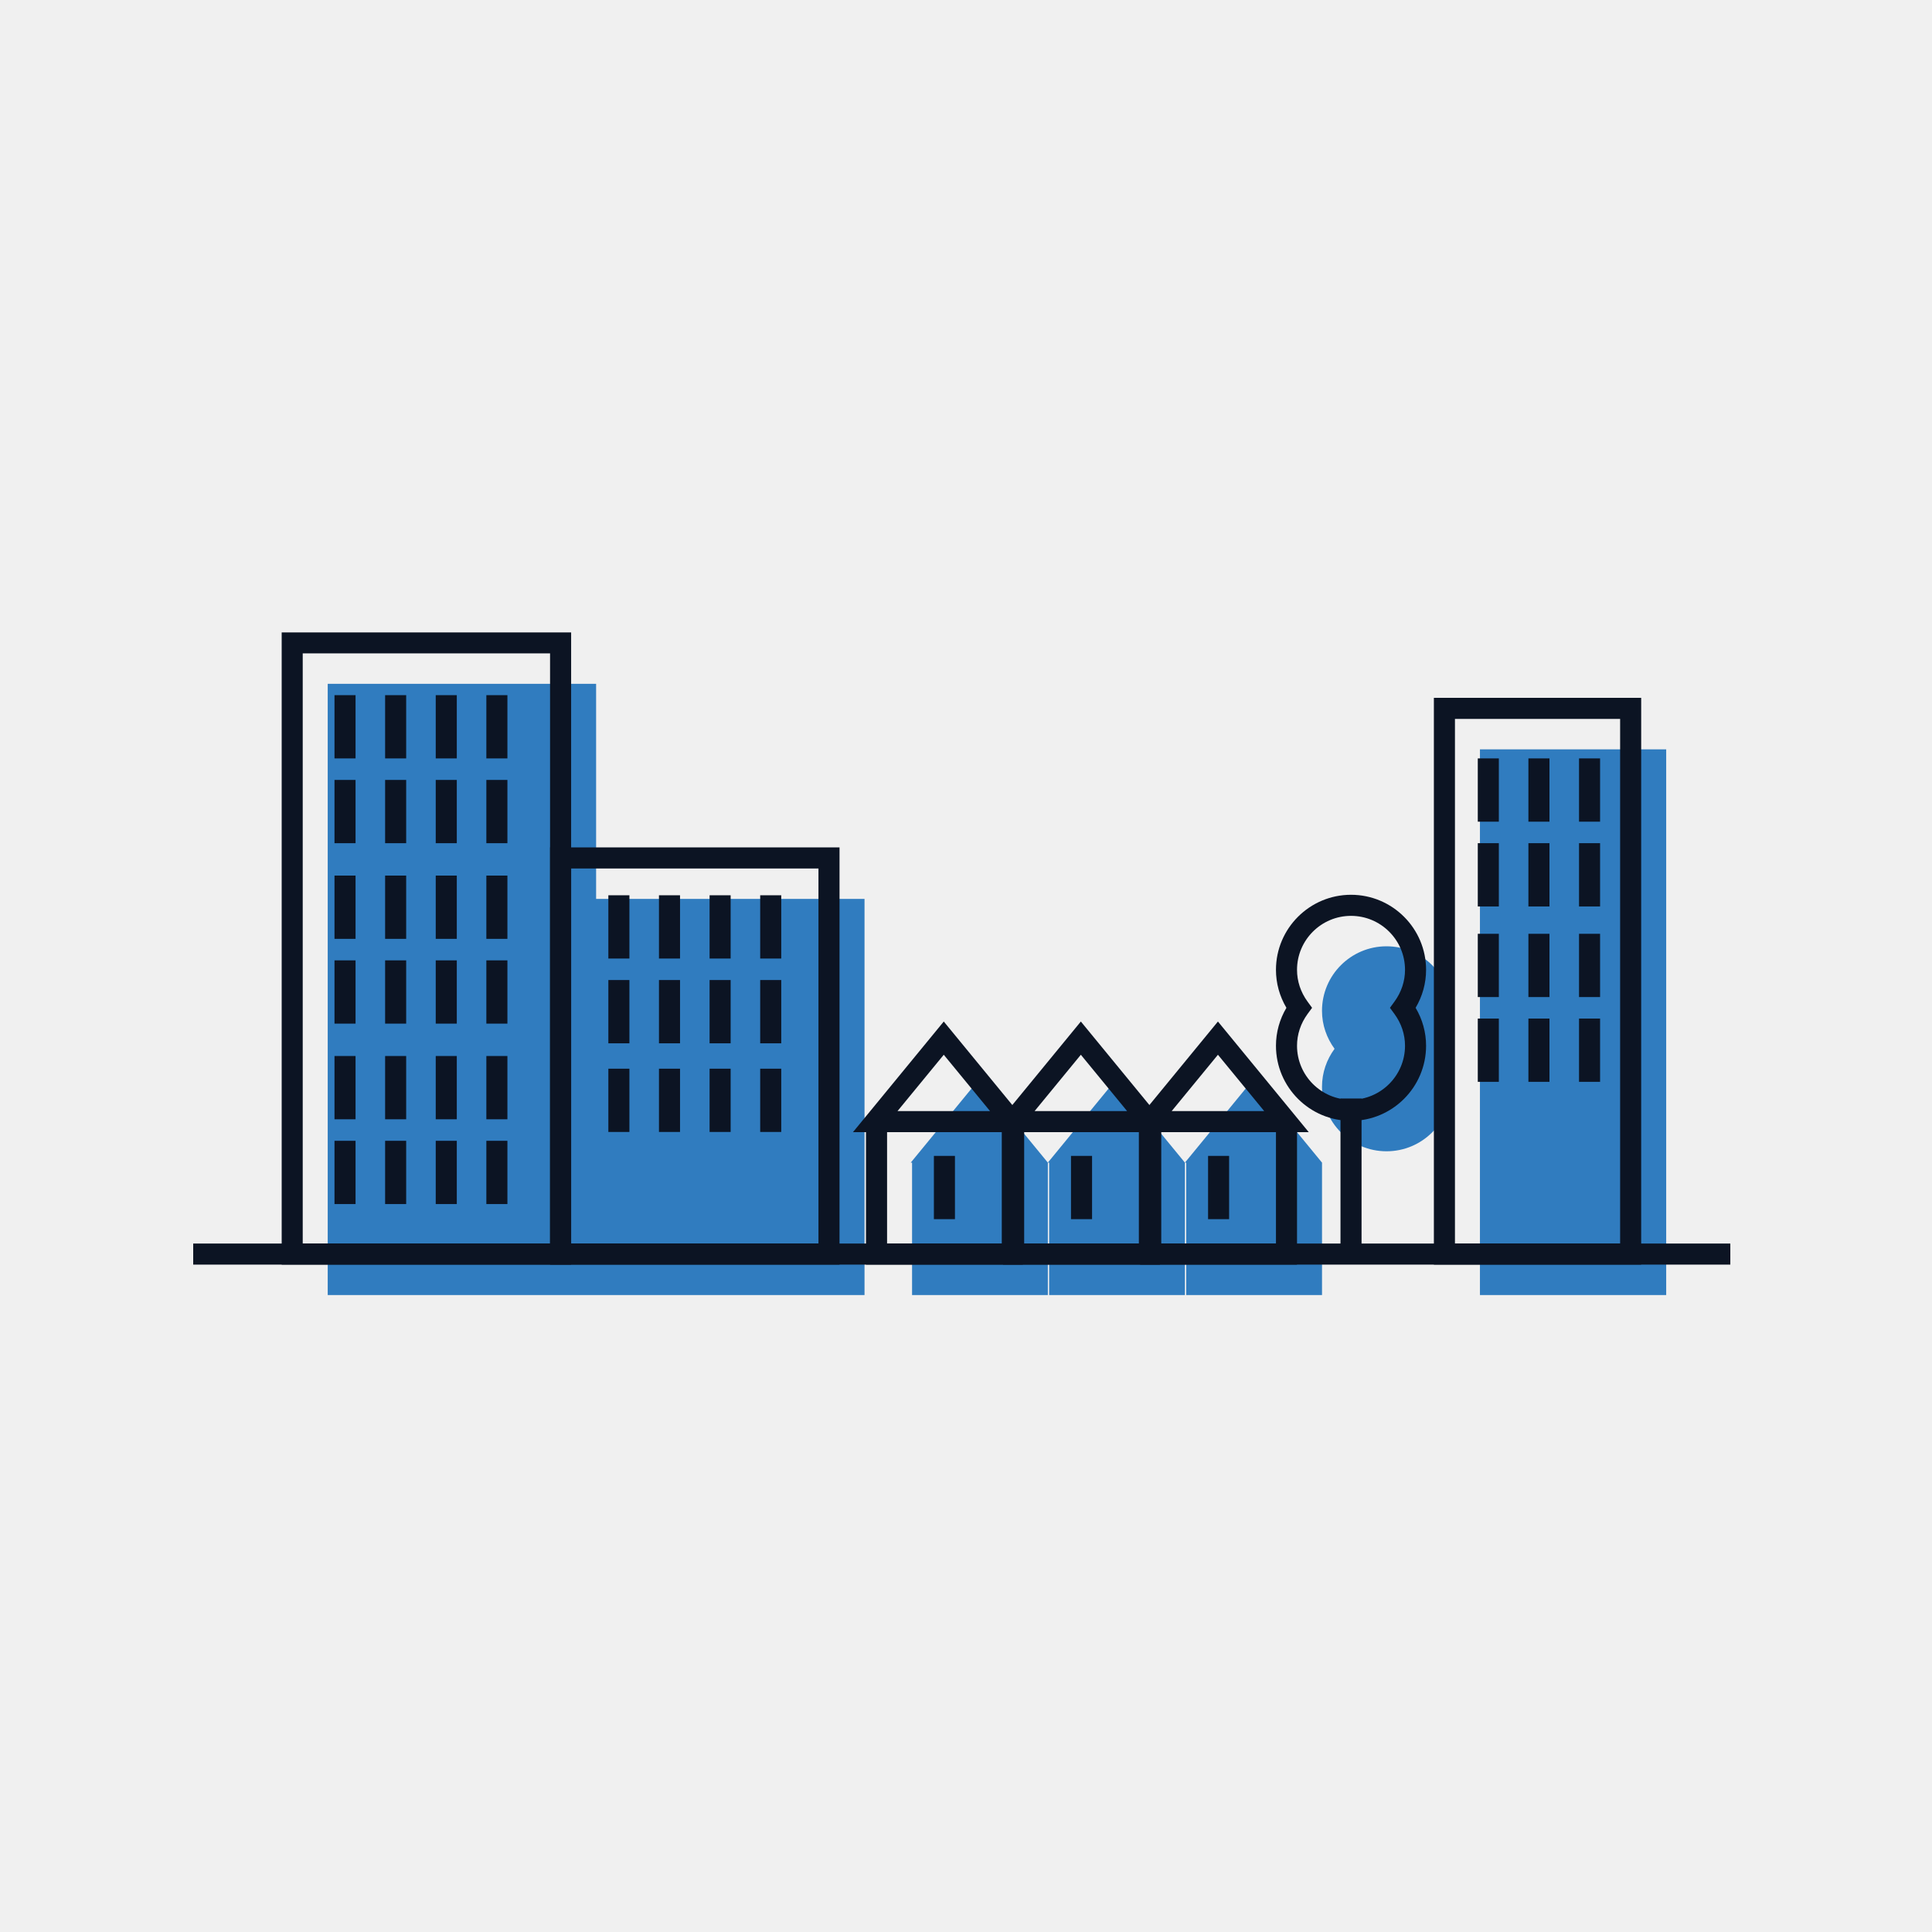
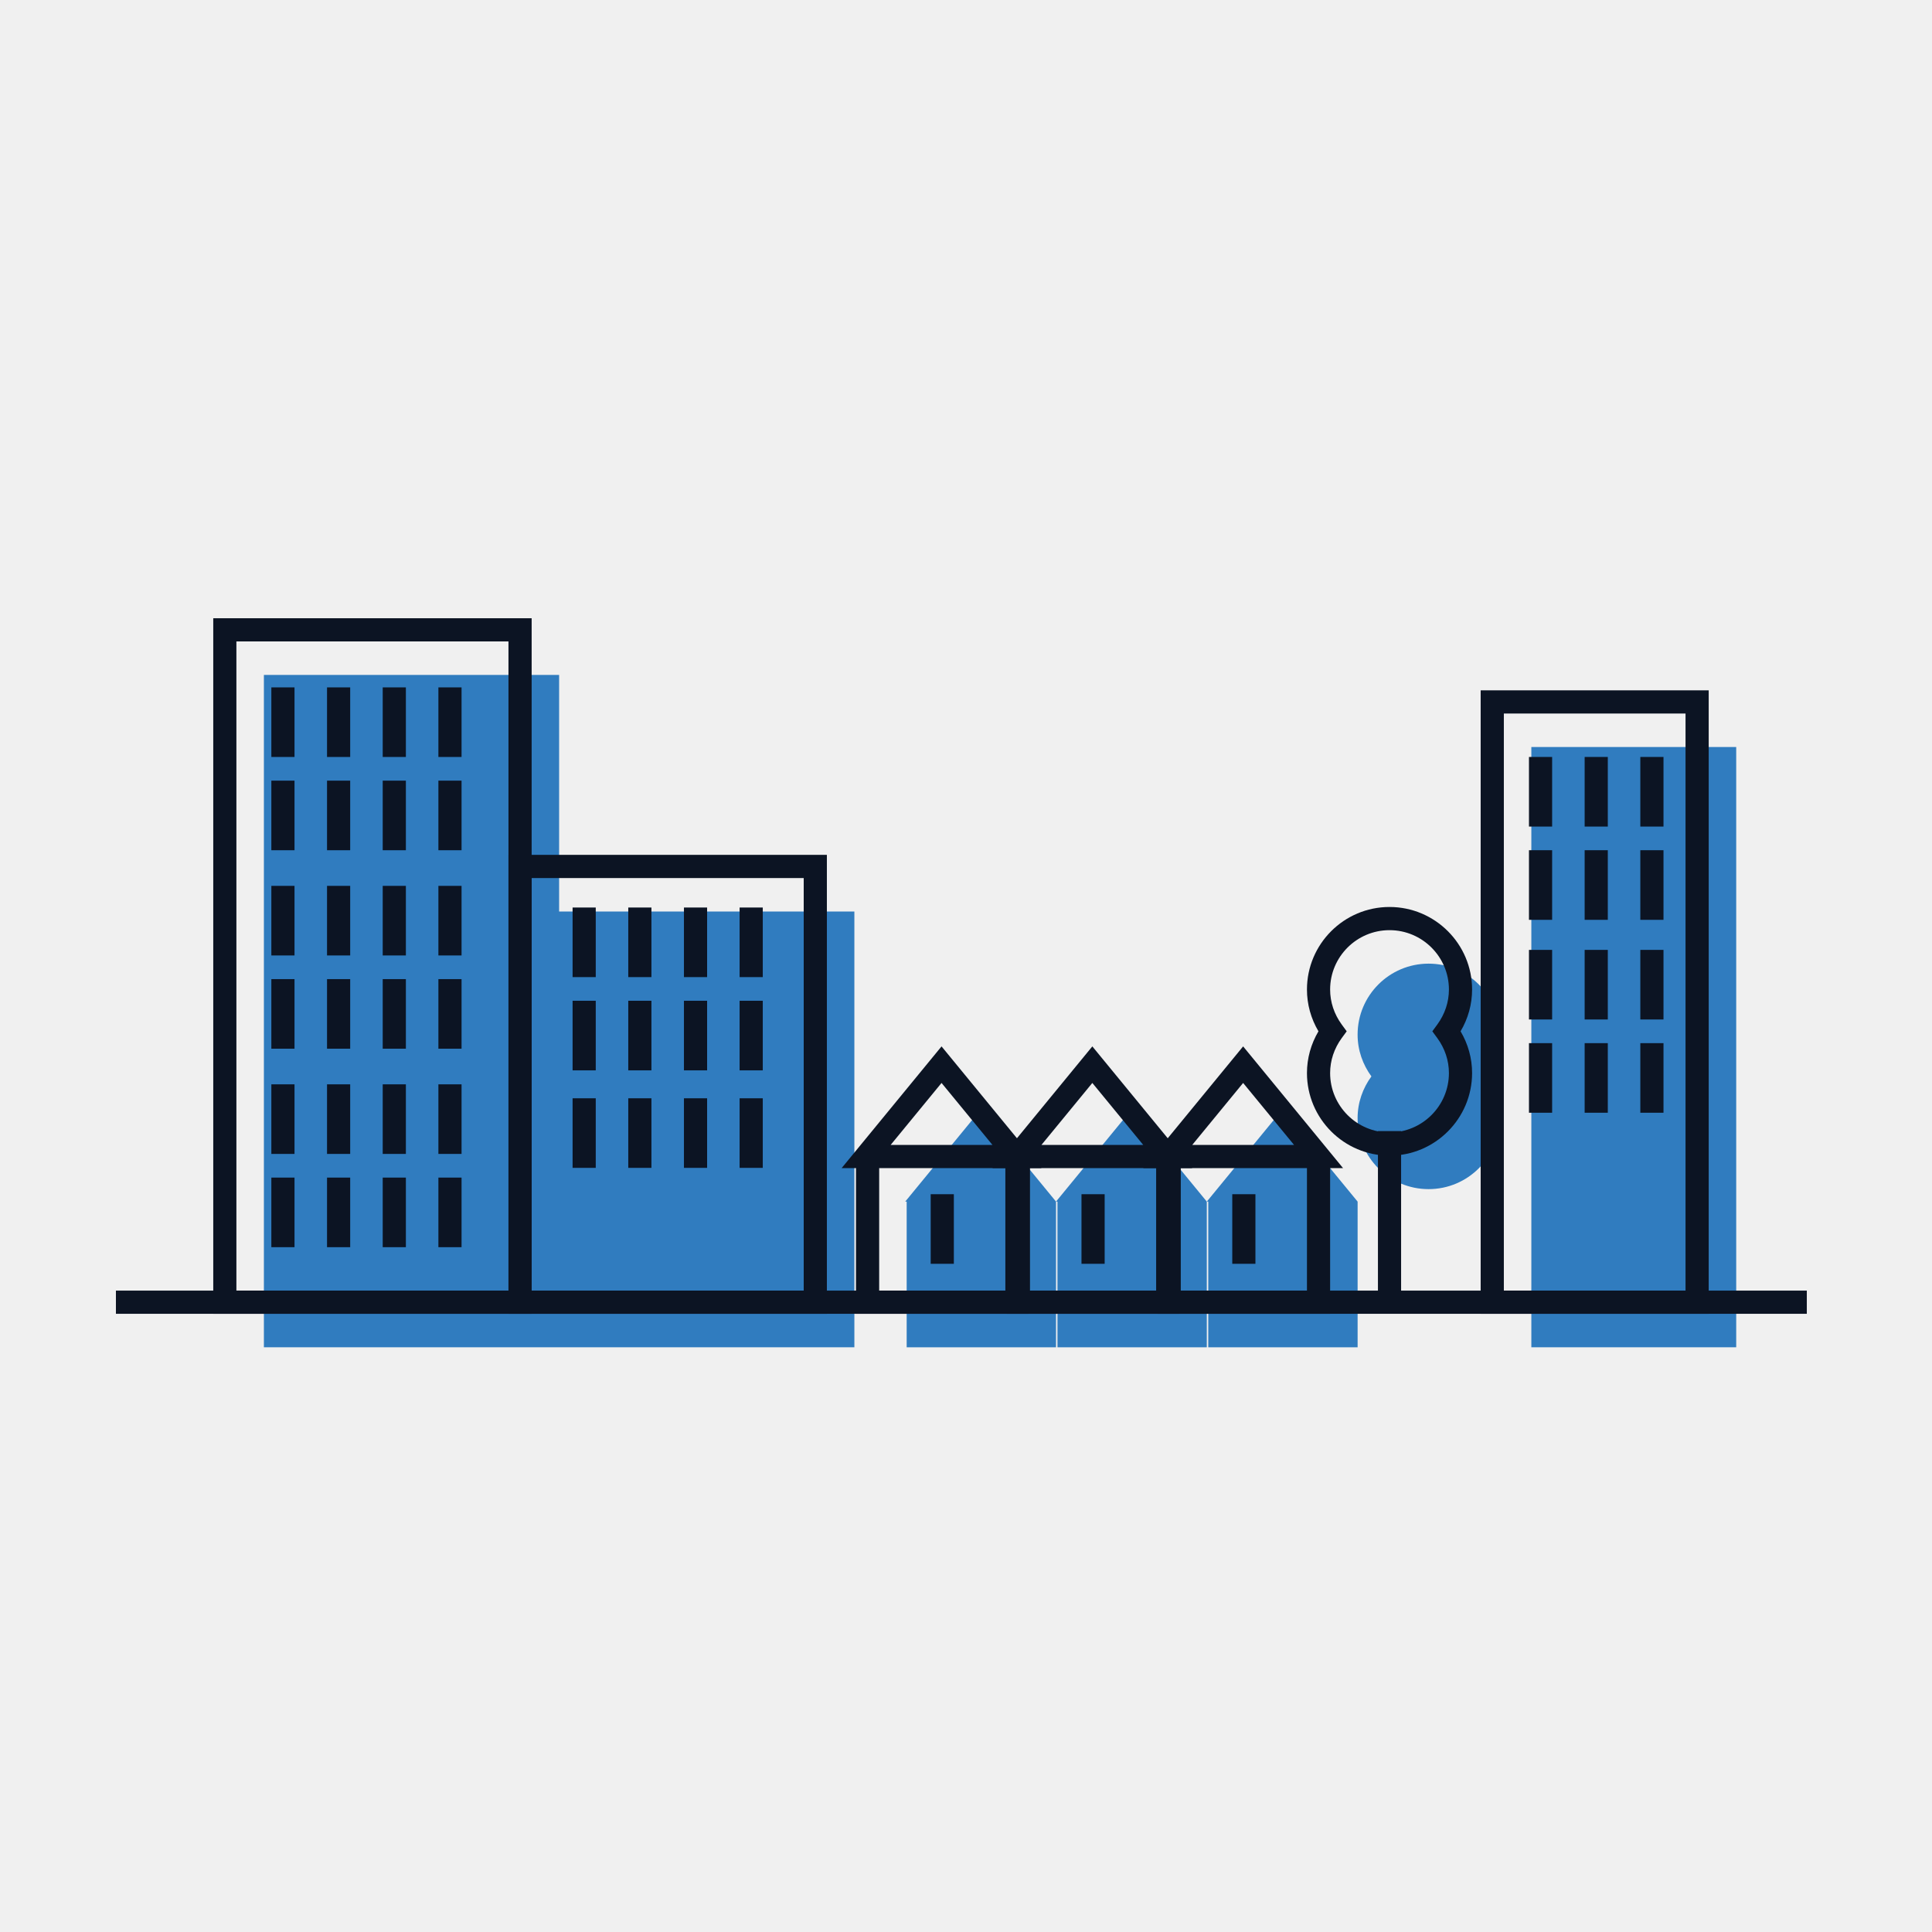
- <svg xmlns="http://www.w3.org/2000/svg" xmlns:xlink="http://www.w3.org/1999/xlink" width="110px" height="110px" viewBox="0 0 110 110" version="1.1">
+ <svg xmlns="http://www.w3.org/2000/svg" xmlns:xlink="http://www.w3.org/1999/xlink" width="100px" height="100px" viewBox="0 0 100 100" version="1.1">
  <defs>
    <polygon id="path-1" points="0 38 87.524 38 87.524 0.265 0 0.265" />
  </defs>
  <g id="Welcome" stroke="none" stroke-width="1" fill="none" fill-rule="evenodd">
-     <g id="Artboard-Copy-41">
-       <g id="Page-1" transform="translate(11, 35)">
+     <g id="Artboard-Copy-64">
+       <g id="Page-1-Copy" transform="translate(6, 31)">
        <polygon id="Fill-1" fill="#307CBF" points="7.659 3.934 7.659 38.735 22.94 38.735 38.222 38.735 38.222 16.18 22.94 16.18 22.94 3.934" />
        <polygon id="Fill-2" fill="#307CBF" points="73.262 38.735 83.866 38.735 83.866 7.665 73.262 7.665" />
        <polygon id="Fill-3" fill="#307CBF" points="40.854 31.195 40.929 31.195 40.929 38.735 48.66 38.735 48.66 31.195 44.756 26.44" />
        <polygon id="Fill-4" fill="#307CBF" points="48.659 31.195 48.734 31.195 48.734 38.735 56.464 38.735 56.464 31.195 52.561 26.44" />
        <polygon id="Fill-5" fill="#307CBF" points="56.464 31.195 56.539 31.195 56.539 38.735 64.27 38.735 64.27 31.195 60.366 26.44" />
        <g id="Group-72" transform="translate(0, 0.7351)">
          <path d="M67.943,29.814 C69.972,29.814 71.618,28.169 71.618,26.14 C71.618,25.329 71.346,24.586 70.902,23.979 C71.346,23.371 71.618,22.628 71.618,21.817 C71.618,19.788 69.972,18.143 67.943,18.143 C65.914,18.143 64.269,19.788 64.269,21.817 C64.269,22.628 64.54,23.371 64.984,23.979 C64.54,24.586 64.269,25.329 64.269,26.14 C64.269,28.169 65.914,29.814 67.943,29.814 Z" id="Fill-6" fill="#307CBF" />
          <mask id="mask-2" fill="white">
            <use xlink:href="#path-1" />
          </mask>
          <g id="Clip-9" />
          <path d="M21.518,35.067 L35.6,35.067 L35.6,13.713 L21.518,13.713 L21.518,35.067 Z M20.319,36.267 L36.799,36.267 L36.799,12.512 L20.319,12.512 L20.319,36.267 Z" id="Fill-8" fill="#0C1423" mask="url(#mask-2)" />
          <path d="M71.839,35.067 L81.243,35.067 L81.243,5.197 L71.839,5.197 L71.839,35.067 Z M70.639,36.267 L82.442,36.267 L82.442,3.997 L70.639,3.997 L70.639,36.267 Z" id="Fill-10" fill="#0C1423" mask="url(#mask-2)" />
          <polygon id="Fill-11" fill="#0C1423" mask="url(#mask-2)" points="0 36.267 87.524 36.267 87.524 35.067 0 35.067" />
          <polygon id="Fill-12" fill="#0C1423" mask="url(#mask-2)" points="47.236 36.267 38.306 36.267 38.306 28.126 39.506 28.126 39.506 35.067 46.037 35.067 46.037 28.126 47.236 28.126" />
          <path d="M40.1,27.526 L45.369,27.526 L42.734,24.318 L40.1,27.526 Z M47.906,28.726 L37.563,28.726 L42.734,22.426 L47.906,28.726 Z" id="Fill-13" fill="#0C1423" mask="url(#mask-2)" />
          <polygon id="Fill-14" fill="#0C1423" mask="url(#mask-2)" points="55.041 36.267 46.112 36.267 46.112 28.126 47.312 28.126 47.312 35.067 53.842 35.067 53.842 28.126 55.041 28.126" />
          <path d="M47.905,27.526 L53.173,27.526 L50.539,24.318 L47.905,27.526 Z M55.71,28.726 L45.368,28.726 L50.539,22.426 L55.71,28.726 Z" id="Fill-15" fill="#0C1423" mask="url(#mask-2)" />
          <polygon id="Fill-16" fill="#0C1423" mask="url(#mask-2)" points="62.847 36.267 53.917 36.267 53.917 28.126 55.117 28.126 55.117 35.067 61.648 35.067 61.648 28.126 62.847 28.126" />
          <path d="M55.71,27.526 L60.979,27.526 L58.344,24.318 L55.71,27.526 Z M63.516,28.726 L53.173,28.726 L58.344,22.426 L63.516,28.726 Z" id="Fill-17" fill="#0C1423" mask="url(#mask-2)" />
          <polygon id="Fill-18" fill="#0C1423" mask="url(#mask-2)" points="65.322 35.667 66.521 35.667 66.521 26.809 65.322 26.809" />
          <path d="M65.921,16.41 C64.226,16.41 62.847,17.788 62.847,19.483 C62.847,20.131 63.055,20.755 63.446,21.291 L63.705,21.645 L63.446,21.998 C63.055,22.535 62.847,23.16 62.847,23.805 C62.847,25.502 64.226,26.881 65.921,26.881 C67.616,26.881 68.996,25.502 68.996,23.805 C68.996,23.16 68.788,22.535 68.396,21.998 L68.137,21.645 L68.396,21.291 C68.788,20.753 68.996,20.13 68.996,19.483 C68.996,17.788 67.616,16.41 65.921,16.41 M65.921,28.081 C63.565,28.081 61.648,26.163 61.648,23.805 C61.648,23.044 61.853,22.305 62.243,21.645 C61.853,20.985 61.648,20.247 61.648,19.483 C61.648,17.127 63.565,15.21 65.921,15.21 C68.278,15.21 70.195,17.127 70.195,19.483 C70.195,20.245 69.99,20.985 69.599,21.645 C69.99,22.305 70.195,23.044 70.195,23.805 C70.195,26.163 68.278,28.081 65.921,28.081" id="Fill-19" fill="#0C1423" mask="url(#mask-2)" />
          <polygon id="Fill-20" fill="#0C1423" mask="url(#mask-2)" points="8.045 7.446 9.244 7.446 9.244 3.844 8.045 3.844" />
          <polygon id="Fill-21" fill="#0C1423" mask="url(#mask-2)" points="8.045 12.273 9.244 12.273 9.244 8.671 8.045 8.671" />
          <polygon id="Fill-22" fill="#0C1423" mask="url(#mask-2)" points="10.927 7.446 12.126 7.446 12.126 3.844 10.927 3.844" />
          <polygon id="Fill-23" fill="#0C1423" mask="url(#mask-2)" points="10.927 12.273 12.126 12.273 12.126 8.671 10.927 8.671" />
          <polygon id="Fill-24" fill="#0C1423" mask="url(#mask-2)" points="16.691 7.446 17.89 7.446 17.89 3.844 16.691 3.844" />
          <polygon id="Fill-25" fill="#0C1423" mask="url(#mask-2)" points="16.691 12.273 17.89 12.273 17.89 8.671 16.691 8.671" />
          <polygon id="Fill-26" fill="#0C1423" mask="url(#mask-2)" points="13.809 7.446 15.008 7.446 15.008 3.844 13.809 3.844" />
          <polygon id="Fill-27" fill="#0C1423" mask="url(#mask-2)" points="13.809 12.273 15.008 12.273 15.008 8.671 13.809 8.671" />
          <path d="M6.236,35.067 L20.318,35.067 L20.318,1.465 L6.236,1.465 L6.236,35.067 Z M5.038,36.267 L21.518,36.267 L21.518,0.265 L5.038,0.265 L5.038,36.267 Z" id="Fill-28" fill="#0C1423" mask="url(#mask-2)" />
          <polygon id="Fill-29" fill="#0C1423" mask="url(#mask-2)" points="8.045 17.719 9.244 17.719 9.244 14.117 8.045 14.117" />
          <polygon id="Fill-30" fill="#0C1423" mask="url(#mask-2)" points="8.045 22.546 9.244 22.546 9.244 18.944 8.045 18.944" />
          <polygon id="Fill-31" fill="#0C1423" mask="url(#mask-2)" points="10.927 17.719 12.126 17.719 12.126 14.117 10.927 14.117" />
          <polygon id="Fill-32" fill="#0C1423" mask="url(#mask-2)" points="10.927 22.546 12.126 22.546 12.126 18.944 10.927 18.944" />
          <polygon id="Fill-33" fill="#0C1423" mask="url(#mask-2)" points="16.691 17.719 17.89 17.719 17.89 14.117 16.691 14.117" />
          <polygon id="Fill-34" fill="#0C1423" mask="url(#mask-2)" points="16.691 22.546 17.89 22.546 17.89 18.944 16.691 18.944" />
          <polygon id="Fill-35" fill="#0C1423" mask="url(#mask-2)" points="13.809 17.719 15.008 17.719 15.008 14.117 13.809 14.117" />
          <polygon id="Fill-36" fill="#0C1423" mask="url(#mask-2)" points="13.809 22.546 15.008 22.546 15.008 18.944 13.809 18.944" />
          <polygon id="Fill-37" fill="#0C1423" mask="url(#mask-2)" points="23.637 18.84 24.836 18.84 24.836 15.238 23.637 15.238" />
          <polygon id="Fill-38" fill="#0C1423" mask="url(#mask-2)" points="23.637 23.667 24.836 23.667 24.836 20.064 23.637 20.064" />
          <polygon id="Fill-39" fill="#0C1423" mask="url(#mask-2)" points="26.519 18.84 27.718 18.84 27.718 15.238 26.519 15.238" />
          <polygon id="Fill-40" fill="#0C1423" mask="url(#mask-2)" points="26.519 23.667 27.718 23.667 27.718 20.064 26.519 20.064" />
          <polygon id="Fill-41" fill="#0C1423" mask="url(#mask-2)" points="32.282 18.84 33.481 18.84 33.481 15.238 32.282 15.238" />
          <polygon id="Fill-42" fill="#0C1423" mask="url(#mask-2)" points="32.282 23.667 33.481 23.667 33.481 20.064 32.282 20.064" />
          <polygon id="Fill-43" fill="#0C1423" mask="url(#mask-2)" points="29.401 18.84 30.6 18.84 30.6 15.238 29.401 15.238" />
          <polygon id="Fill-44" fill="#0C1423" mask="url(#mask-2)" points="29.401 23.667 30.6 23.667 30.6 20.064 29.401 20.064" />
          <polygon id="Fill-45" fill="#0C1423" mask="url(#mask-2)" points="42.172 33.679 43.371 33.679 43.371 30.077 42.172 30.077" />
          <polygon id="Fill-46" fill="#0C1423" mask="url(#mask-2)" points="49.978 33.679 51.177 33.679 51.177 30.077 49.978 30.077" />
          <polygon id="Fill-47" fill="#0C1423" mask="url(#mask-2)" points="57.782 33.679 58.981 33.679 58.981 30.077 57.782 30.077" />
          <polygon id="Fill-48" fill="#0C1423" mask="url(#mask-2)" points="73.139 11.048 74.338 11.048 74.338 7.445 73.139 7.445" />
          <polygon id="Fill-49" fill="#0C1423" mask="url(#mask-2)" points="73.139 15.875 74.338 15.875 74.338 12.272 73.139 12.272" />
          <polygon id="Fill-50" fill="#0C1423" mask="url(#mask-2)" points="76.021 11.048 77.22 11.048 77.22 7.445 76.021 7.445" />
          <polygon id="Fill-51" fill="#0C1423" mask="url(#mask-2)" points="76.021 15.875 77.22 15.875 77.22 12.272 76.021 12.272" />
          <polygon id="Fill-52" fill="#0C1423" mask="url(#mask-2)" points="78.903 11.048 80.102 11.048 80.102 7.445 78.903 7.445" />
          <polygon id="Fill-53" fill="#0C1423" mask="url(#mask-2)" points="78.903 15.875 80.102 15.875 80.102 12.272 78.903 12.272" />
          <polygon id="Fill-54" fill="#0C1423" mask="url(#mask-2)" points="73.139 21.033 74.338 21.033 74.338 17.431 73.139 17.431" />
          <polygon id="Fill-55" fill="#0C1423" mask="url(#mask-2)" points="73.139 25.86 74.338 25.86 74.338 22.258 73.139 22.258" />
          <polygon id="Fill-56" fill="#0C1423" mask="url(#mask-2)" points="76.021 21.033 77.22 21.033 77.22 17.431 76.021 17.431" />
          <polygon id="Fill-57" fill="#0C1423" mask="url(#mask-2)" points="76.021 25.86 77.22 25.86 77.22 22.258 76.021 22.258" />
          <polygon id="Fill-58" fill="#0C1423" mask="url(#mask-2)" points="78.903 21.033 80.102 21.033 80.102 17.431 78.903 17.431" />
          <polygon id="Fill-59" fill="#0C1423" mask="url(#mask-2)" points="78.903 25.86 80.102 25.86 80.102 22.258 78.903 22.258" />
          <polygon id="Fill-60" fill="#0C1423" mask="url(#mask-2)" points="23.637 28.714 24.836 28.714 24.836 25.112 23.637 25.112" />
          <polygon id="Fill-61" fill="#0C1423" mask="url(#mask-2)" points="26.519 28.714 27.718 28.714 27.718 25.112 26.519 25.112" />
          <polygon id="Fill-62" fill="#0C1423" mask="url(#mask-2)" points="32.282 28.714 33.481 28.714 33.481 25.112 32.282 25.112" />
          <polygon id="Fill-63" fill="#0C1423" mask="url(#mask-2)" points="29.401 28.714 30.6 28.714 30.6 25.112 29.401 25.112" />
          <polygon id="Fill-64" fill="#0C1423" mask="url(#mask-2)" points="8.045 27.992 9.244 27.992 9.244 24.39 8.045 24.39" />
          <polygon id="Fill-65" fill="#0C1423" mask="url(#mask-2)" points="8.045 32.819 9.244 32.819 9.244 29.217 8.045 29.217" />
          <polygon id="Fill-66" fill="#0C1423" mask="url(#mask-2)" points="10.927 27.992 12.126 27.992 12.126 24.39 10.927 24.39" />
          <polygon id="Fill-67" fill="#0C1423" mask="url(#mask-2)" points="10.927 32.819 12.126 32.819 12.126 29.217 10.927 29.217" />
          <polygon id="Fill-68" fill="#0C1423" mask="url(#mask-2)" points="16.691 27.992 17.89 27.992 17.89 24.39 16.691 24.39" />
          <polygon id="Fill-69" fill="#0C1423" mask="url(#mask-2)" points="16.691 32.819 17.89 32.819 17.89 29.217 16.691 29.217" />
          <polygon id="Fill-70" fill="#0C1423" mask="url(#mask-2)" points="13.809 27.992 15.008 27.992 15.008 24.39 13.809 24.39" />
          <polygon id="Fill-71" fill="#0C1423" mask="url(#mask-2)" points="13.809 32.819 15.008 32.819 15.008 29.217 13.809 29.217" />
        </g>
      </g>
    </g>
  </g>
</svg>
